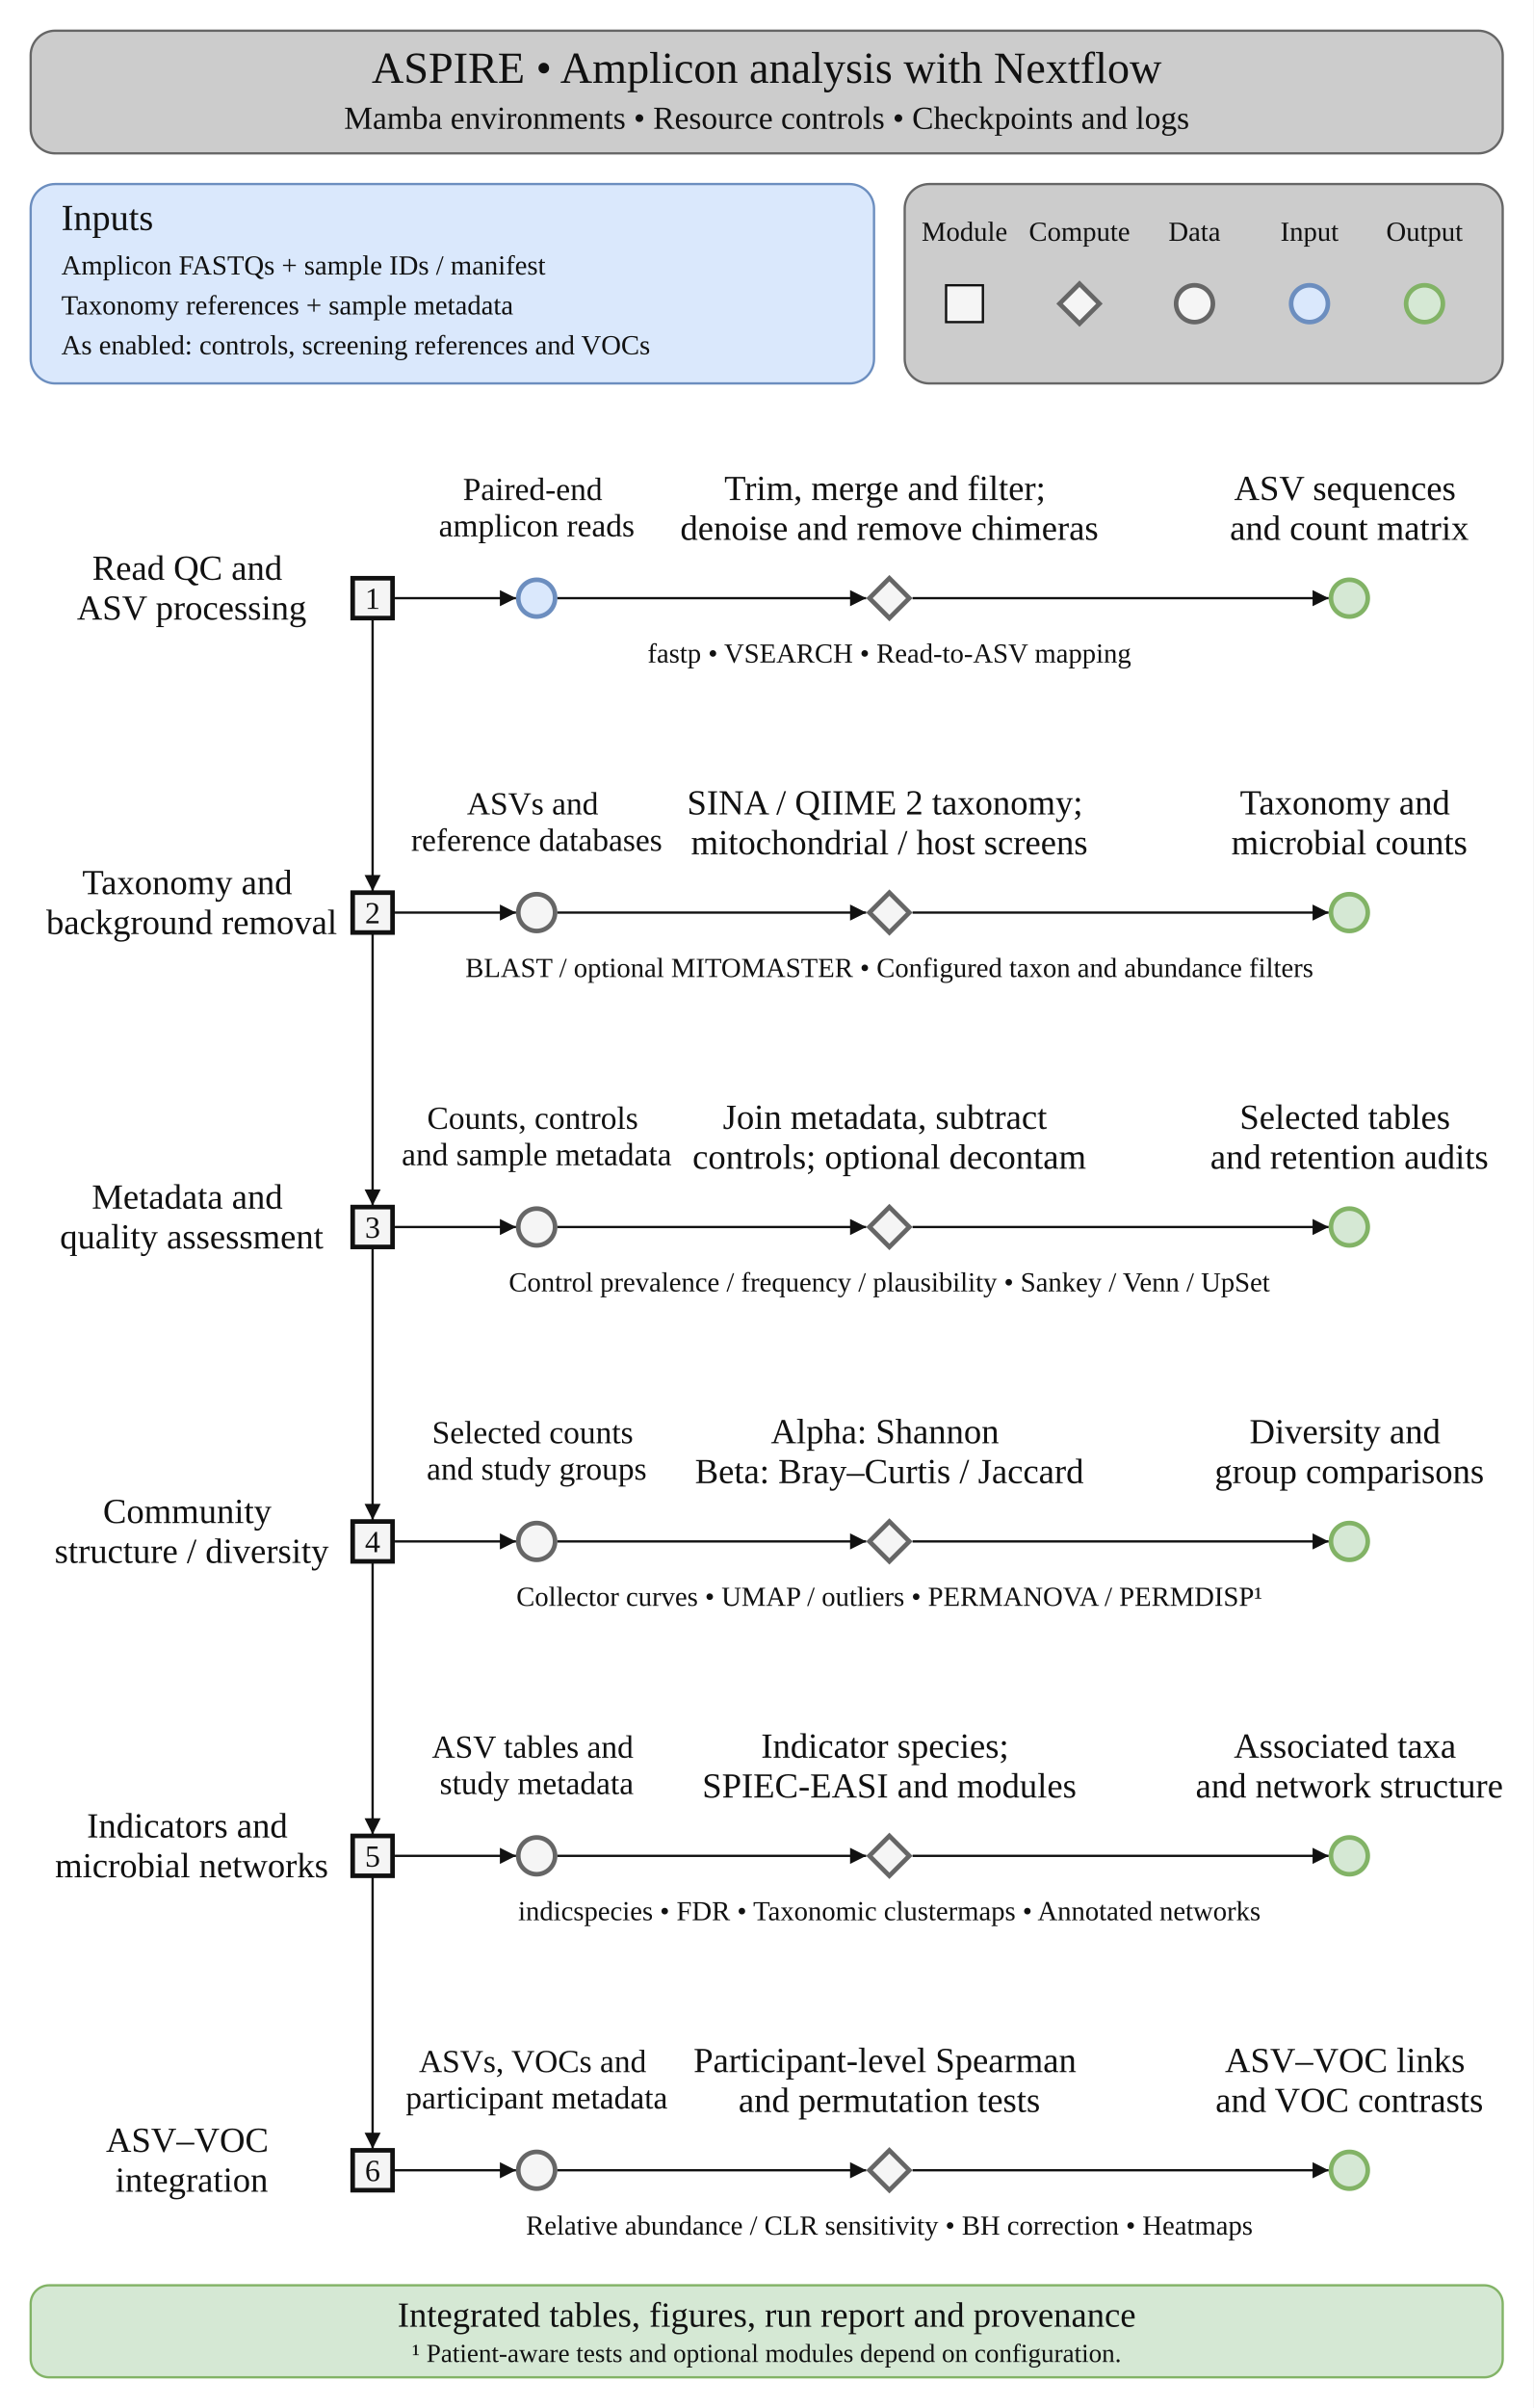
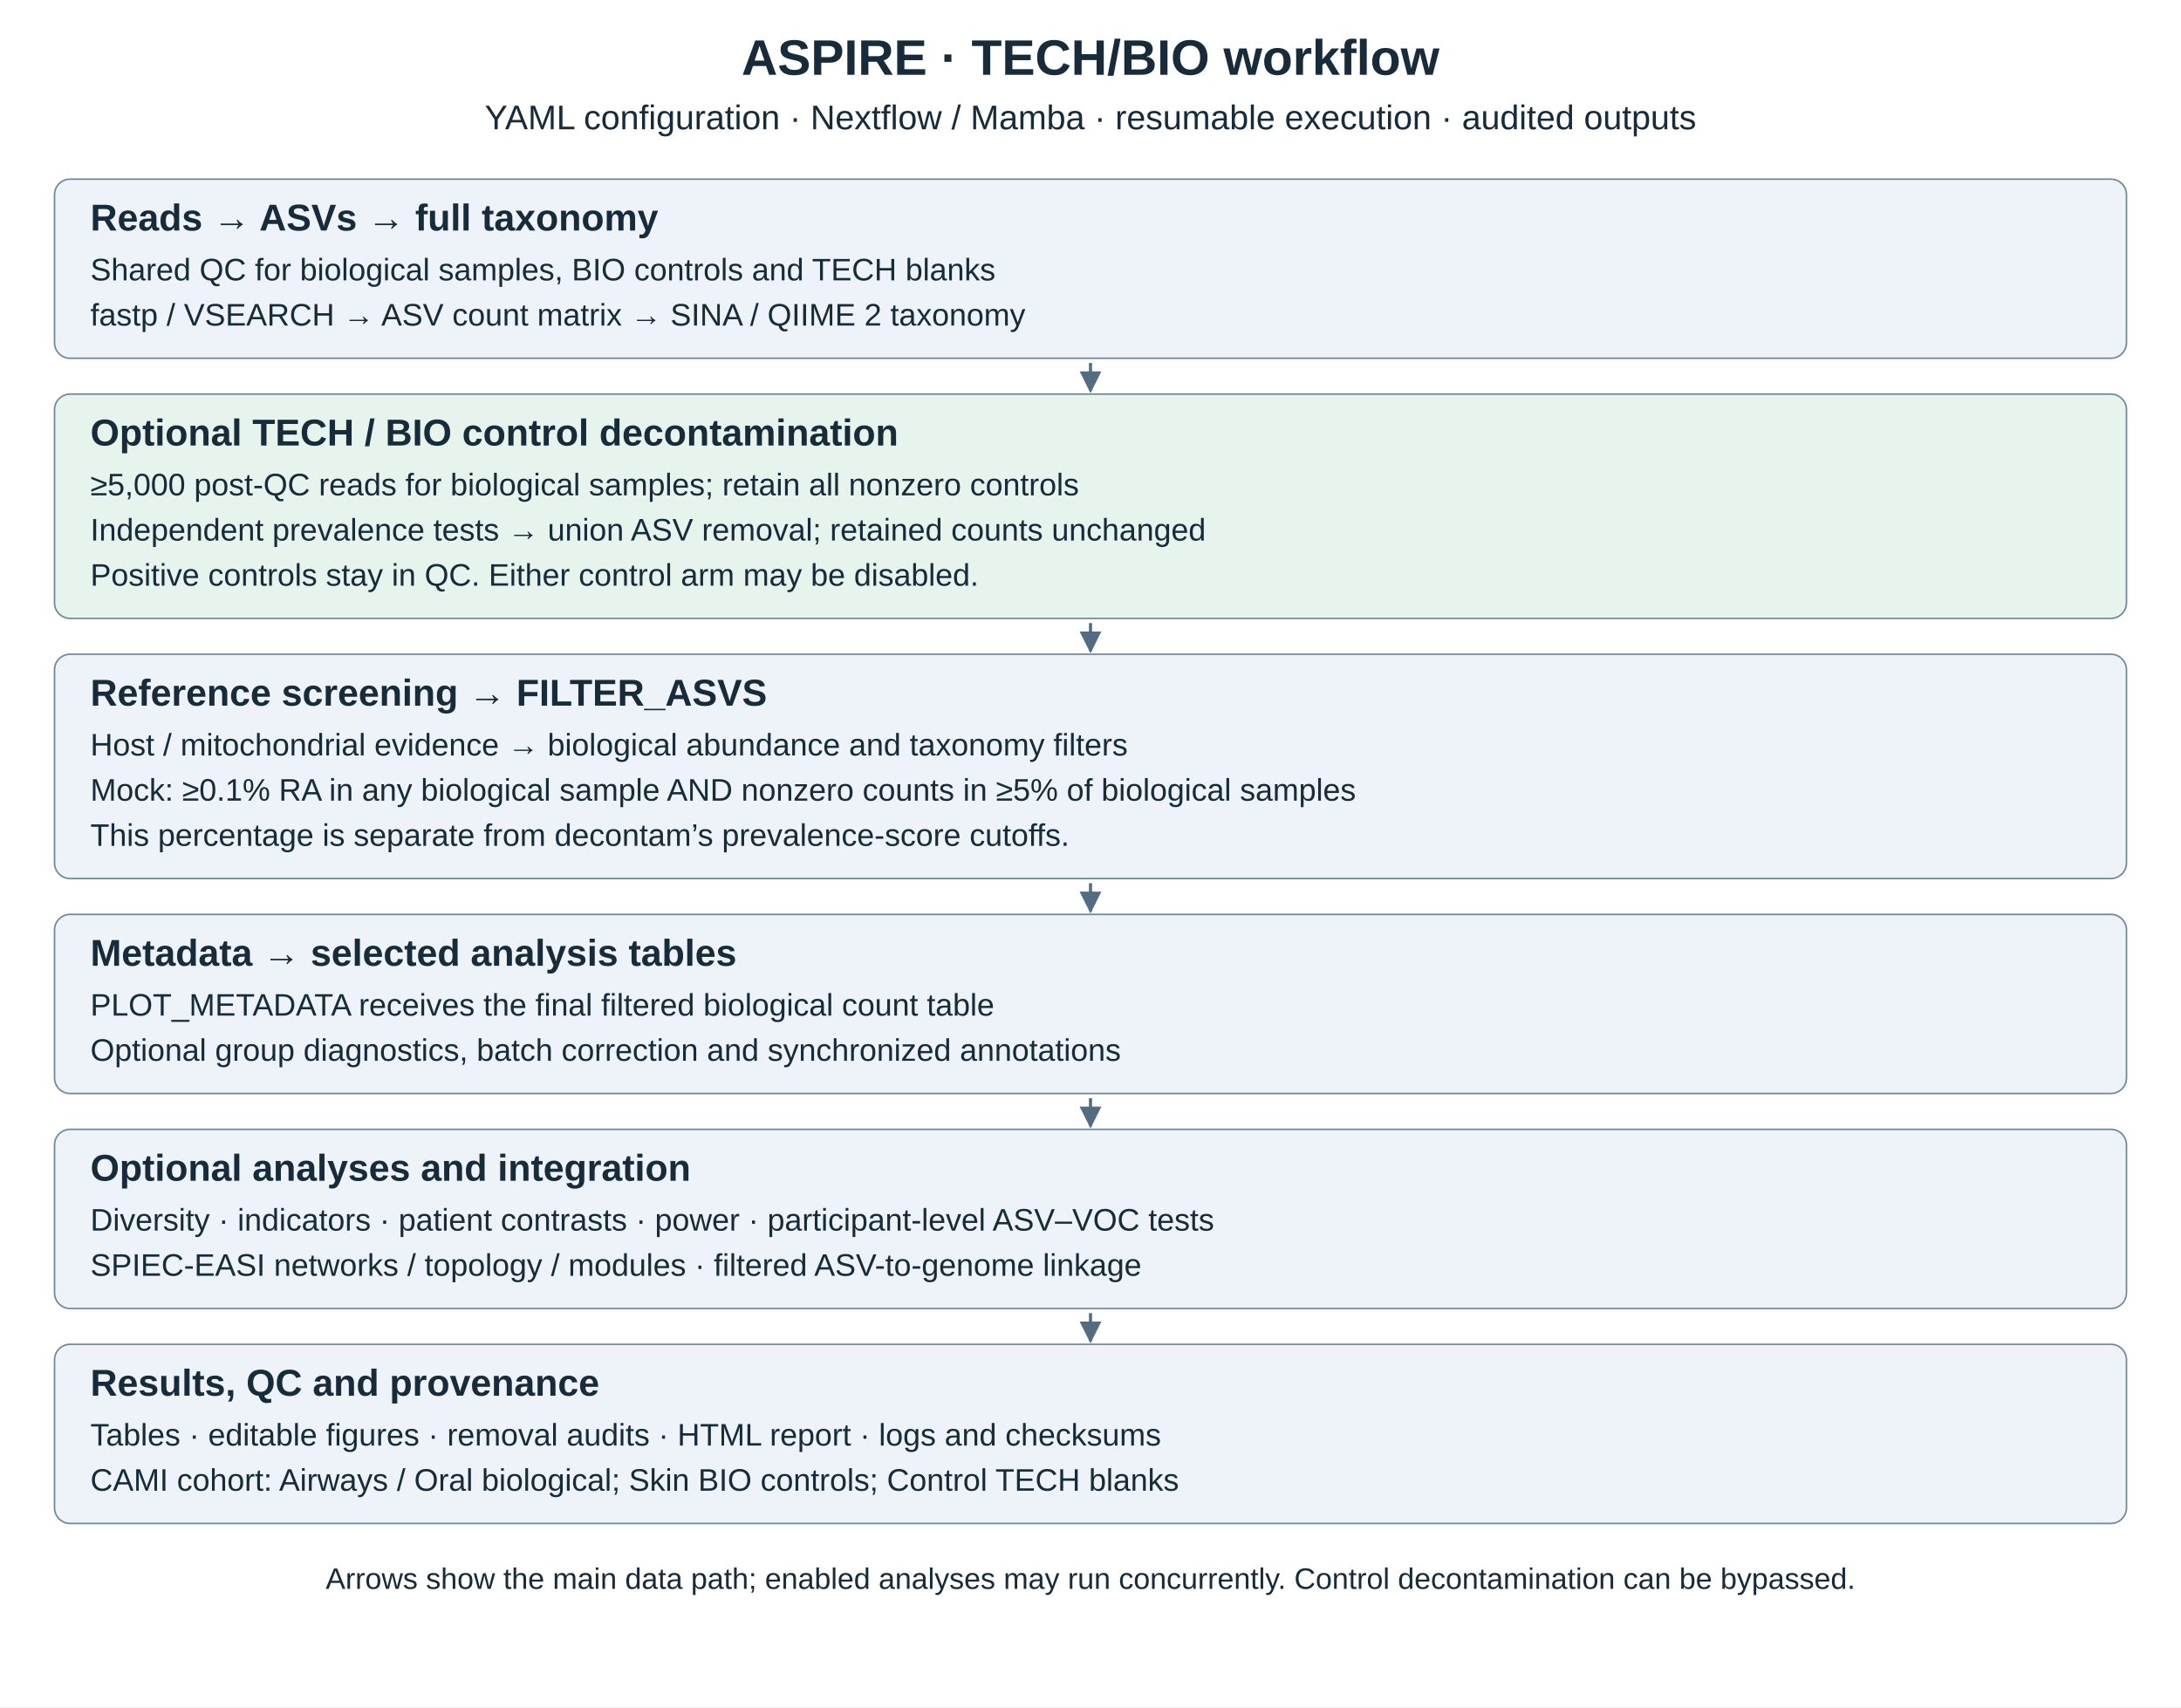
- <svg xmlns="http://www.w3.org/2000/svg" width="1000" height="1570" viewBox="0 0 1000 1570" role="img" aria-labelledby="title desc">
-   <rect width="1000" height="1570" fill="white" />
+ <svg xmlns="http://www.w3.org/2000/svg" width="1400" height="1096" viewBox="0 0 1400 1096" role="img" aria-labelledby="title desc">
+   <rect width="1400" height="1096" fill="white" />
+   <style>text{font-family:Arial,Helvetica,sans-serif;fill:#172b3a}.heading{font-weight:bold}</style>
  <defs>
-     <marker id="arrow" viewBox="0 0 10 10" refX="10" refY="5" markerWidth="7" markerHeight="7" orient="auto">
-       <path d="M 0 0 L 10 5 L 0 10 z" fill="#111111" />
+     <marker id="arrow" viewBox="0 0 10 10" refX="9" refY="5" markerWidth="7" markerHeight="7" orient="auto">
+       <path d="M 0 0 L 10 5 L 0 10 z" fill="#526d82" />
    </marker>
  </defs>
-   <style>text{font-family:"Times New Roman",Times,serif;fill:#111111}.wire{fill:none;stroke:#111111;stroke-width:1.5;marker-end:url(#arrow)}</style>
-   <rect x="20" y="20" width="960" height="80" rx="16" fill="#CCCCCC" stroke="#666666" stroke-width="1.5" />
-   <text x="500" y="54" font-size="29" text-anchor="middle">
-     <tspan x="500" dy="0">ASPIRE • Amplicon analysis with Nextflow</tspan>
-   </text>
-   <text x="500" y="84" font-size="21" text-anchor="middle">
-     <tspan x="500" dy="0">Mamba environments • Resource controls • Checkpoints and logs</tspan>
-   </text>
-   <g id="workflow-inputs-and-legend">
-     <rect x="20" y="120" width="550" height="130" rx="16" fill="#DAE8FC" stroke="#6C8EBF" stroke-width="1.5" />
-     <text x="40" y="150" font-size="24" text-anchor="start">Inputs</text>
-     <text x="40" y="179" font-size="18" text-anchor="start">Amplicon FASTQs + sample IDs / manifest</text>
-     <text x="40" y="205" font-size="18" text-anchor="start">Taxonomy references + sample metadata</text>
-     <text x="40" y="231" font-size="18" text-anchor="start">As enabled: controls, screening references and VOCs</text>
-     <rect x="590" y="120" width="390" height="130" rx="16" fill="#CCCCCC" stroke="#666666" stroke-width="1.5" />
-     <text x="629" y="157" font-size="18" text-anchor="middle">Module</text>
-     <rect x="617" y="186" width="24" height="24" fill="#F5F5F5" stroke="#111111" stroke-width="1.5" />
-     <text x="704" y="157" font-size="18" text-anchor="middle">Compute</text>
-     <path d="M 704 185 L 717 198 L 704 211 L 691 198 Z" fill="#F5F5F5" stroke="#666666" stroke-width="3" />
-     <text x="779" y="157" font-size="18" text-anchor="middle">Data</text>
-     <circle cx="779" cy="198" r="12" fill="#F5F5F5" stroke="#666666" stroke-width="3" />
-     <text x="854" y="157" font-size="18" text-anchor="middle">Input</text>
-     <circle cx="854" cy="198" r="12" fill="#DAE8FC" stroke="#6C8EBF" stroke-width="3" />
-     <text x="929" y="157" font-size="18" text-anchor="middle">Output</text>
-     <circle cx="929" cy="198" r="12" fill="#D5E8D4" stroke="#82B366" stroke-width="3" />
-   </g>
-   <g id="workflow-modules" transform="translate(0 180)">
-     <text x="125" y="198" font-size="23" text-anchor="middle">
-       <tspan x="125" dy="0">Read QC and</tspan>
-       <tspan x="125" dy="25.99">ASV processing</tspan>
-     </text>
-     <rect x="230" y="197" width="26" height="26" fill="#F5F5F5" stroke="#111111" stroke-width="3" />
-     <text x="243" y="217" font-size="20" text-anchor="middle">
-       <tspan x="243" dy="0">1</tspan>
-     </text>
-     <circle cx="350" cy="210" r="12" fill="#DAE8FC" stroke="#6C8EBF" stroke-width="3" />
-     <text x="350" y="146" font-size="21" text-anchor="middle">
-       <tspan x="350" dy="0">Paired-end</tspan>
-       <tspan x="350" dy="23.73">amplicon reads</tspan>
-     </text>
-     <path d="M 257.5 210 L 336.5 210" class="wire" />
-     <path d="M 363.5 210 L 564.879 210" class="wire" />
-     <path d="M 580 197 L 593 210 L 580 223 L 567 210 Z" fill="#F5F5F5" stroke="#666666" stroke-width="3" />
-     <text x="580" y="146" font-size="23" text-anchor="middle">
-       <tspan x="580" dy="0">Trim, merge and filter;</tspan>
-       <tspan x="580" dy="25.99">denoise and remove chimeras</tspan>
-     </text>
-     <path d="M 595.121 210 L 866.5 210" class="wire" />
-     <circle cx="880" cy="210" r="12" fill="#D5E8D4" stroke="#82B366" stroke-width="3" />
-     <text x="880" y="146" font-size="23" text-anchor="middle">
-       <tspan x="880" dy="0">ASV sequences</tspan>
-       <tspan x="880" dy="25.99">and count matrix</tspan>
-     </text>
-     <text x="580" y="252" font-size="18" text-anchor="middle">
-       <tspan x="580" dy="0">fastp • VSEARCH • Read-to-ASV mapping</tspan>
-     </text>
-     <text x="125" y="403" font-size="23" text-anchor="middle">
-       <tspan x="125" dy="0">Taxonomy and</tspan>
-       <tspan x="125" dy="25.99">background removal</tspan>
-     </text>
-     <rect x="230" y="402" width="26" height="26" fill="#F5F5F5" stroke="#111111" stroke-width="3" />
-     <text x="243" y="422" font-size="20" text-anchor="middle">
-       <tspan x="243" dy="0">2</tspan>
-     </text>
-     <circle cx="350" cy="415" r="12" fill="#F5F5F5" stroke="#666666" stroke-width="3" />
-     <text x="350" y="351" font-size="21" text-anchor="middle">
-       <tspan x="350" dy="0">ASVs and</tspan>
-       <tspan x="350" dy="23.73">reference databases</tspan>
-     </text>
-     <path d="M 257.5 415 L 336.5 415" class="wire" />
-     <path d="M 363.5 415 L 564.879 415" class="wire" />
-     <path d="M 580 402 L 593 415 L 580 428 L 567 415 Z" fill="#F5F5F5" stroke="#666666" stroke-width="3" />
-     <text x="580" y="351" font-size="23" text-anchor="middle">
-       <tspan x="580" dy="0">SINA / QIIME 2 taxonomy;</tspan>
-       <tspan x="580" dy="25.99">mitochondrial / host screens</tspan>
-     </text>
-     <path d="M 595.121 415 L 866.5 415" class="wire" />
-     <circle cx="880" cy="415" r="12" fill="#D5E8D4" stroke="#82B366" stroke-width="3" />
-     <text x="880" y="351" font-size="23" text-anchor="middle">
-       <tspan x="880" dy="0">Taxonomy and</tspan>
-       <tspan x="880" dy="25.99">microbial counts</tspan>
-     </text>
-     <text x="580" y="457" font-size="18" text-anchor="middle">
-       <tspan x="580" dy="0">BLAST / optional MITOMASTER • Configured taxon and abundance filters</tspan>
-     </text>
-     <text x="125" y="608" font-size="23" text-anchor="middle">
-       <tspan x="125" dy="0">Metadata and</tspan>
-       <tspan x="125" dy="25.99">quality assessment</tspan>
-     </text>
-     <rect x="230" y="607" width="26" height="26" fill="#F5F5F5" stroke="#111111" stroke-width="3" />
-     <text x="243" y="627" font-size="20" text-anchor="middle">
-       <tspan x="243" dy="0">3</tspan>
-     </text>
-     <circle cx="350" cy="620" r="12" fill="#F5F5F5" stroke="#666666" stroke-width="3" />
-     <text x="350" y="556" font-size="21" text-anchor="middle">
-       <tspan x="350" dy="0">Counts, controls</tspan>
-       <tspan x="350" dy="23.73">and sample metadata</tspan>
-     </text>
-     <path d="M 257.5 620 L 336.5 620" class="wire" />
-     <path d="M 363.5 620 L 564.879 620" class="wire" />
-     <path d="M 580 607 L 593 620 L 580 633 L 567 620 Z" fill="#F5F5F5" stroke="#666666" stroke-width="3" />
-     <text x="580" y="556" font-size="23" text-anchor="middle">
-       <tspan x="580" dy="0">Join metadata, subtract</tspan>
-       <tspan x="580" dy="25.99">controls; optional decontam</tspan>
-     </text>
-     <path d="M 595.121 620 L 866.5 620" class="wire" />
-     <circle cx="880" cy="620" r="12" fill="#D5E8D4" stroke="#82B366" stroke-width="3" />
-     <text x="880" y="556" font-size="23" text-anchor="middle">
-       <tspan x="880" dy="0">Selected tables</tspan>
-       <tspan x="880" dy="25.99">and retention audits</tspan>
-     </text>
-     <text x="580" y="662" font-size="18" text-anchor="middle">
-       <tspan x="580" dy="0">Control prevalence / frequency / plausibility • Sankey / Venn / UpSet</tspan>
-     </text>
-     <text x="125" y="813" font-size="23" text-anchor="middle">
-       <tspan x="125" dy="0">Community</tspan>
-       <tspan x="125" dy="25.99">structure / diversity</tspan>
-     </text>
-     <rect x="230" y="812" width="26" height="26" fill="#F5F5F5" stroke="#111111" stroke-width="3" />
-     <text x="243" y="832" font-size="20" text-anchor="middle">
-       <tspan x="243" dy="0">4</tspan>
-     </text>
-     <circle cx="350" cy="825" r="12" fill="#F5F5F5" stroke="#666666" stroke-width="3" />
-     <text x="350" y="761" font-size="21" text-anchor="middle">
-       <tspan x="350" dy="0">Selected counts</tspan>
-       <tspan x="350" dy="23.73">and study groups</tspan>
-     </text>
-     <path d="M 257.5 825 L 336.5 825" class="wire" />
-     <path d="M 363.5 825 L 564.879 825" class="wire" />
-     <path d="M 580 812 L 593 825 L 580 838 L 567 825 Z" fill="#F5F5F5" stroke="#666666" stroke-width="3" />
-     <text x="580" y="761" font-size="23" text-anchor="middle">
-       <tspan x="580" dy="0">Alpha: Shannon</tspan>
-       <tspan x="580" dy="25.99">Beta: Bray–Curtis / Jaccard</tspan>
-     </text>
-     <path d="M 595.121 825 L 866.5 825" class="wire" />
-     <circle cx="880" cy="825" r="12" fill="#D5E8D4" stroke="#82B366" stroke-width="3" />
-     <text x="880" y="761" font-size="23" text-anchor="middle">
-       <tspan x="880" dy="0">Diversity and</tspan>
-       <tspan x="880" dy="25.99">group comparisons</tspan>
-     </text>
-     <text x="580" y="867" font-size="18" text-anchor="middle">
-       <tspan x="580" dy="0">Collector curves • UMAP / outliers • PERMANOVA / PERMDISP¹</tspan>
-     </text>
-     <text x="125" y="1018" font-size="23" text-anchor="middle">
-       <tspan x="125" dy="0">Indicators and</tspan>
-       <tspan x="125" dy="25.99">microbial networks</tspan>
-     </text>
-     <rect x="230" y="1017" width="26" height="26" fill="#F5F5F5" stroke="#111111" stroke-width="3" />
-     <text x="243" y="1037" font-size="20" text-anchor="middle">
-       <tspan x="243" dy="0">5</tspan>
-     </text>
-     <circle cx="350" cy="1030" r="12" fill="#F5F5F5" stroke="#666666" stroke-width="3" />
-     <text x="350" y="966" font-size="21" text-anchor="middle">
-       <tspan x="350" dy="0">ASV tables and</tspan>
-       <tspan x="350" dy="23.73">study metadata</tspan>
-     </text>
-     <path d="M 257.5 1030 L 336.5 1030" class="wire" />
-     <path d="M 363.5 1030 L 564.879 1030" class="wire" />
-     <path d="M 580 1017 L 593 1030 L 580 1043 L 567 1030 Z" fill="#F5F5F5" stroke="#666666" stroke-width="3" />
-     <text x="580" y="966" font-size="23" text-anchor="middle">
-       <tspan x="580" dy="0">Indicator species;</tspan>
-       <tspan x="580" dy="25.99">SPIEC-EASI and modules</tspan>
-     </text>
-     <path d="M 595.121 1030 L 866.5 1030" class="wire" />
-     <circle cx="880" cy="1030" r="12" fill="#D5E8D4" stroke="#82B366" stroke-width="3" />
-     <text x="880" y="966" font-size="23" text-anchor="middle">
-       <tspan x="880" dy="0">Associated taxa</tspan>
-       <tspan x="880" dy="25.99">and network structure</tspan>
-     </text>
-     <text x="580" y="1072" font-size="18" text-anchor="middle">
-       <tspan x="580" dy="0">indicspecies • FDR • Taxonomic clustermaps • Annotated networks</tspan>
-     </text>
-     <text x="125" y="1223" font-size="23" text-anchor="middle">
-       <tspan x="125" dy="0">ASV–VOC</tspan>
-       <tspan x="125" dy="25.99">integration</tspan>
-     </text>
-     <rect x="230" y="1222" width="26" height="26" fill="#F5F5F5" stroke="#111111" stroke-width="3" />
-     <text x="243" y="1242" font-size="20" text-anchor="middle">
-       <tspan x="243" dy="0">6</tspan>
-     </text>
-     <circle cx="350" cy="1235" r="12" fill="#F5F5F5" stroke="#666666" stroke-width="3" />
-     <text x="350" y="1171" font-size="21" text-anchor="middle">
-       <tspan x="350" dy="0">ASVs, VOCs and</tspan>
-       <tspan x="350" dy="23.73">participant metadata</tspan>
-     </text>
-     <path d="M 257.5 1235 L 336.5 1235" class="wire" />
-     <path d="M 363.5 1235 L 564.879 1235" class="wire" />
-     <path d="M 580 1222 L 593 1235 L 580 1248 L 567 1235 Z" fill="#F5F5F5" stroke="#666666" stroke-width="3" />
-     <text x="580" y="1171" font-size="23" text-anchor="middle">
-       <tspan x="580" dy="0">Participant-level Spearman</tspan>
-       <tspan x="580" dy="25.99">and permutation tests</tspan>
-     </text>
-     <path d="M 595.121 1235 L 866.5 1235" class="wire" />
-     <circle cx="880" cy="1235" r="12" fill="#D5E8D4" stroke="#82B366" stroke-width="3" />
-     <text x="880" y="1171" font-size="23" text-anchor="middle">
-       <tspan x="880" dy="0">ASV–VOC links</tspan>
-       <tspan x="880" dy="25.99">and VOC contrasts</tspan>
-     </text>
-     <text x="580" y="1277" font-size="18" text-anchor="middle">
-       <tspan x="580" dy="0">Relative abundance / CLR sensitivity • BH correction • Heatmaps</tspan>
-     </text>
-     <rect x="20" y="1310" width="960" height="60" rx="12" fill="#D5E8D4" stroke="#82B366" stroke-width="1.5" />
-     <text x="500" y="1337" font-size="23" text-anchor="middle">
-       <tspan x="500" dy="0">Integrated tables, figures, run report and provenance</tspan>
-     </text>
-     <text x="500" y="1360" font-size="17" text-anchor="middle">
-       <tspan x="500" dy="0">¹ Patient-aware tests and optional modules depend on configuration.</tspan>
-     </text>
-     <path d="M 243 224 L 243 401" fill="none" stroke="#111111" stroke-width="1.5" marker-end="url(#arrow)" class="module-flow" />
-     <path d="M 243 429 L 243 606" fill="none" stroke="#111111" stroke-width="1.5" marker-end="url(#arrow)" class="module-flow" />
-     <path d="M 243 634 L 243 811" fill="none" stroke="#111111" stroke-width="1.5" marker-end="url(#arrow)" class="module-flow" />
-     <path d="M 243 839 L 243 1016" fill="none" stroke="#111111" stroke-width="1.5" marker-end="url(#arrow)" class="module-flow" />
-     <path d="M 243 1044 L 243 1221" fill="none" stroke="#111111" stroke-width="1.5" marker-end="url(#arrow)" class="module-flow" />
-   </g>
+   <text x="700" y="48" font-size="32" text-anchor="middle" class="heading">ASPIRE · TECH/BIO workflow</text>
+   <text x="700" y="83" font-size="22" text-anchor="middle">YAML configuration · Nextflow / Mamba · resumable execution · audited outputs</text>
+   <rect x="35" y="115" width="1330" height="115" rx="10" fill="#edf3f8" stroke="#70889a" />
+   <text x="58" y="148" font-size="24" class="heading">Reads → ASVs → full taxonomy</text>
+   <text x="58" y="180" font-size="20">Shared QC for biological samples, BIO controls and TECH blanks</text>
+   <text x="58" y="209" font-size="20">fastp / VSEARCH → ASV count matrix → SINA / QIIME 2 taxonomy</text>
+   <path d="M 700 233 V 251" stroke="#526d82" stroke-width="2" marker-end="url(#arrow)" />
+   <rect x="35" y="253" width="1330" height="144" rx="10" fill="#e7f3ed" stroke="#70889a" />
+   <text x="58" y="286" font-size="24" class="heading">Optional TECH / BIO control decontamination</text>
+   <text x="58" y="318" font-size="20">≥5,000 post-QC reads for biological samples; retain all nonzero controls</text>
+   <text x="58" y="347" font-size="20">Independent prevalence tests → union ASV removal; retained counts unchanged</text>
+   <text x="58" y="376" font-size="20">Positive controls stay in QC. Either control arm may be disabled.</text>
+   <path d="M 700 400 V 418" stroke="#526d82" stroke-width="2" marker-end="url(#arrow)" />
+   <rect x="35" y="420" width="1330" height="144" rx="10" fill="#edf3f8" stroke="#70889a" />
+   <text x="58" y="453" font-size="24" class="heading">Reference screening → FILTER_ASVS</text>
+   <text x="58" y="485" font-size="20">Host / mitochondrial evidence → biological abundance and taxonomy filters</text>
+   <text x="58" y="514" font-size="20">Mock: ≥0.1% RA in any biological sample AND nonzero counts in ≥5% of biological samples</text>
+   <text x="58" y="543" font-size="20">This percentage is separate from decontam’s prevalence-score cutoffs.</text>
+   <path d="M 700 567 V 585" stroke="#526d82" stroke-width="2" marker-end="url(#arrow)" />
+   <rect x="35" y="587" width="1330" height="115" rx="10" fill="#edf3f8" stroke="#70889a" />
+   <text x="58" y="620" font-size="24" class="heading">Metadata → selected analysis tables</text>
+   <text x="58" y="652" font-size="20">PLOT_METADATA receives the final filtered biological count table</text>
+   <text x="58" y="681" font-size="20">Optional group diagnostics, batch correction and synchronized annotations</text>
+   <path d="M 700 705 V 723" stroke="#526d82" stroke-width="2" marker-end="url(#arrow)" />
+   <rect x="35" y="725" width="1330" height="115" rx="10" fill="#edf3f8" stroke="#70889a" />
+   <text x="58" y="758" font-size="24" class="heading">Optional analyses and integration</text>
+   <text x="58" y="790" font-size="20">Diversity · indicators · patient contrasts · power · participant-level ASV–VOC tests</text>
+   <text x="58" y="819" font-size="20">SPIEC-EASI networks / topology / modules · filtered ASV-to-genome linkage</text>
+   <path d="M 700 843 V 861" stroke="#526d82" stroke-width="2" marker-end="url(#arrow)" />
+   <rect x="35" y="863" width="1330" height="115" rx="10" fill="#edf3f8" stroke="#70889a" />
+   <text x="58" y="896" font-size="24" class="heading">Results, QC and provenance</text>
+   <text x="58" y="928" font-size="20">Tables · editable figures · removal audits · HTML report · logs and checksums</text>
+   <text x="58" y="957" font-size="20">CAMI cohort: Airways / Oral biological; Skin BIO controls; Control TECH blanks</text>
+   <text x="700" y="1020" font-size="19" text-anchor="middle">Arrows show the main data path; enabled analyses may run concurrently. Control decontamination can be bypassed.</text>
</svg>
